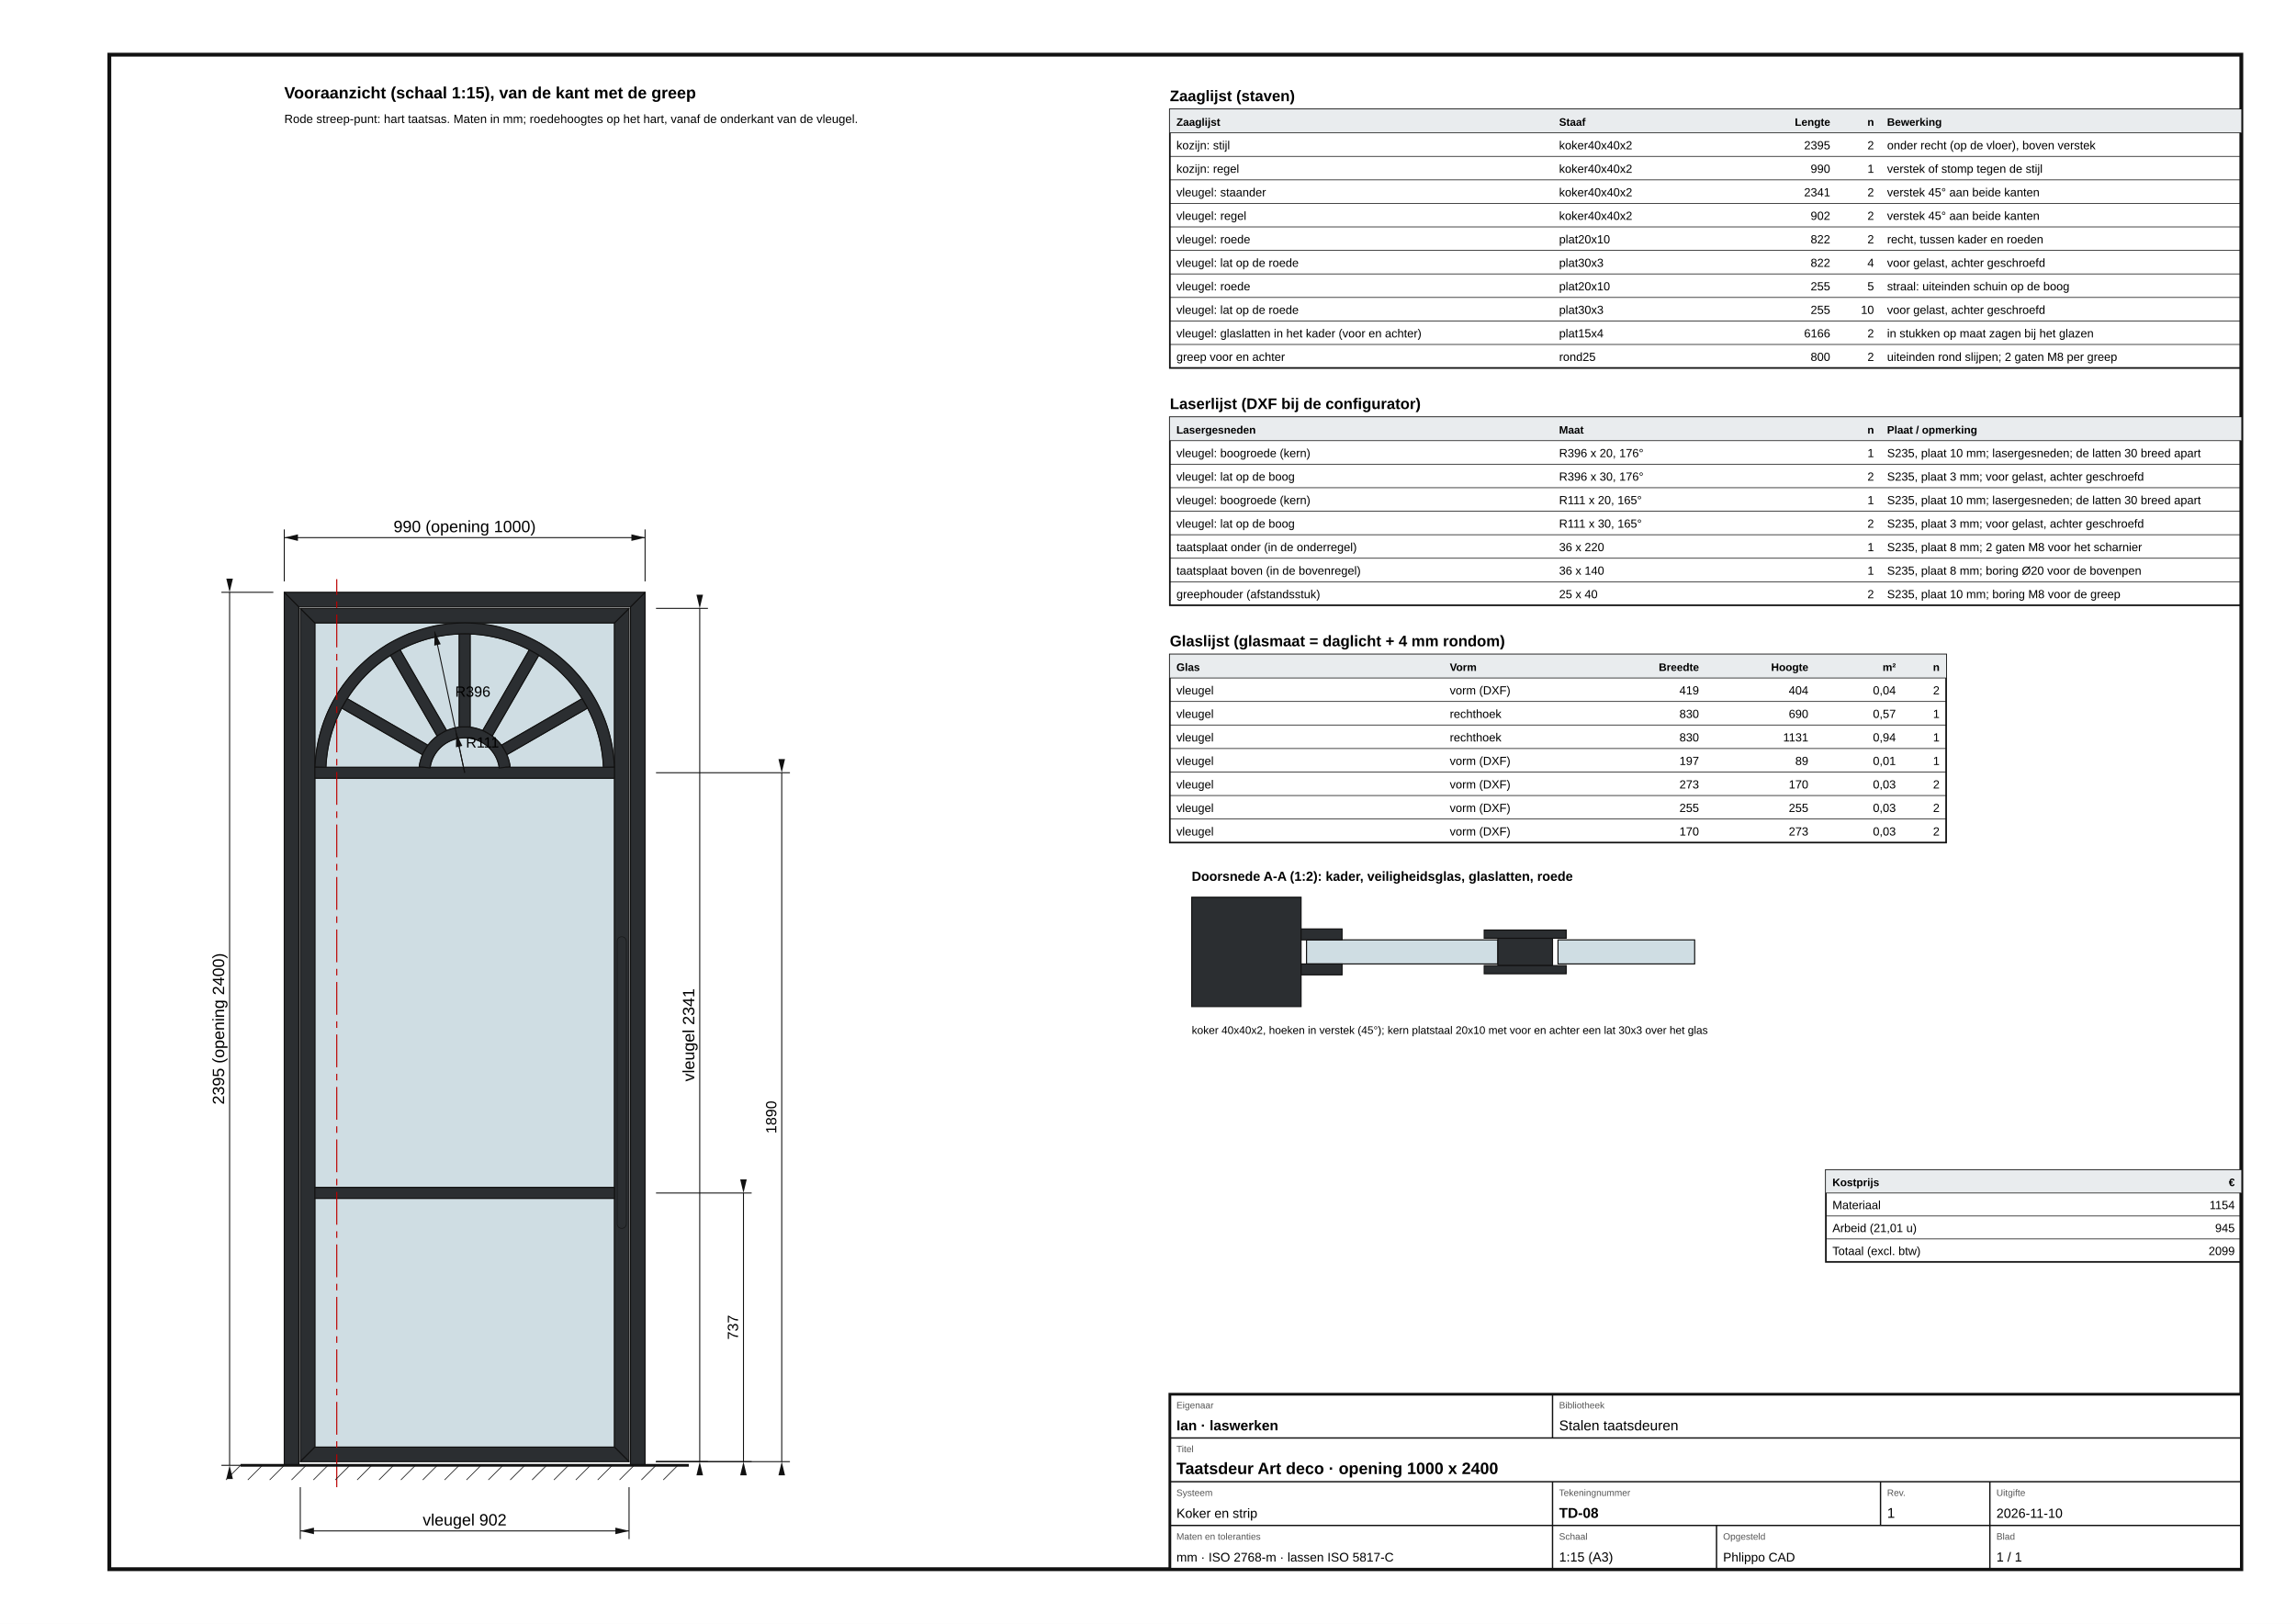
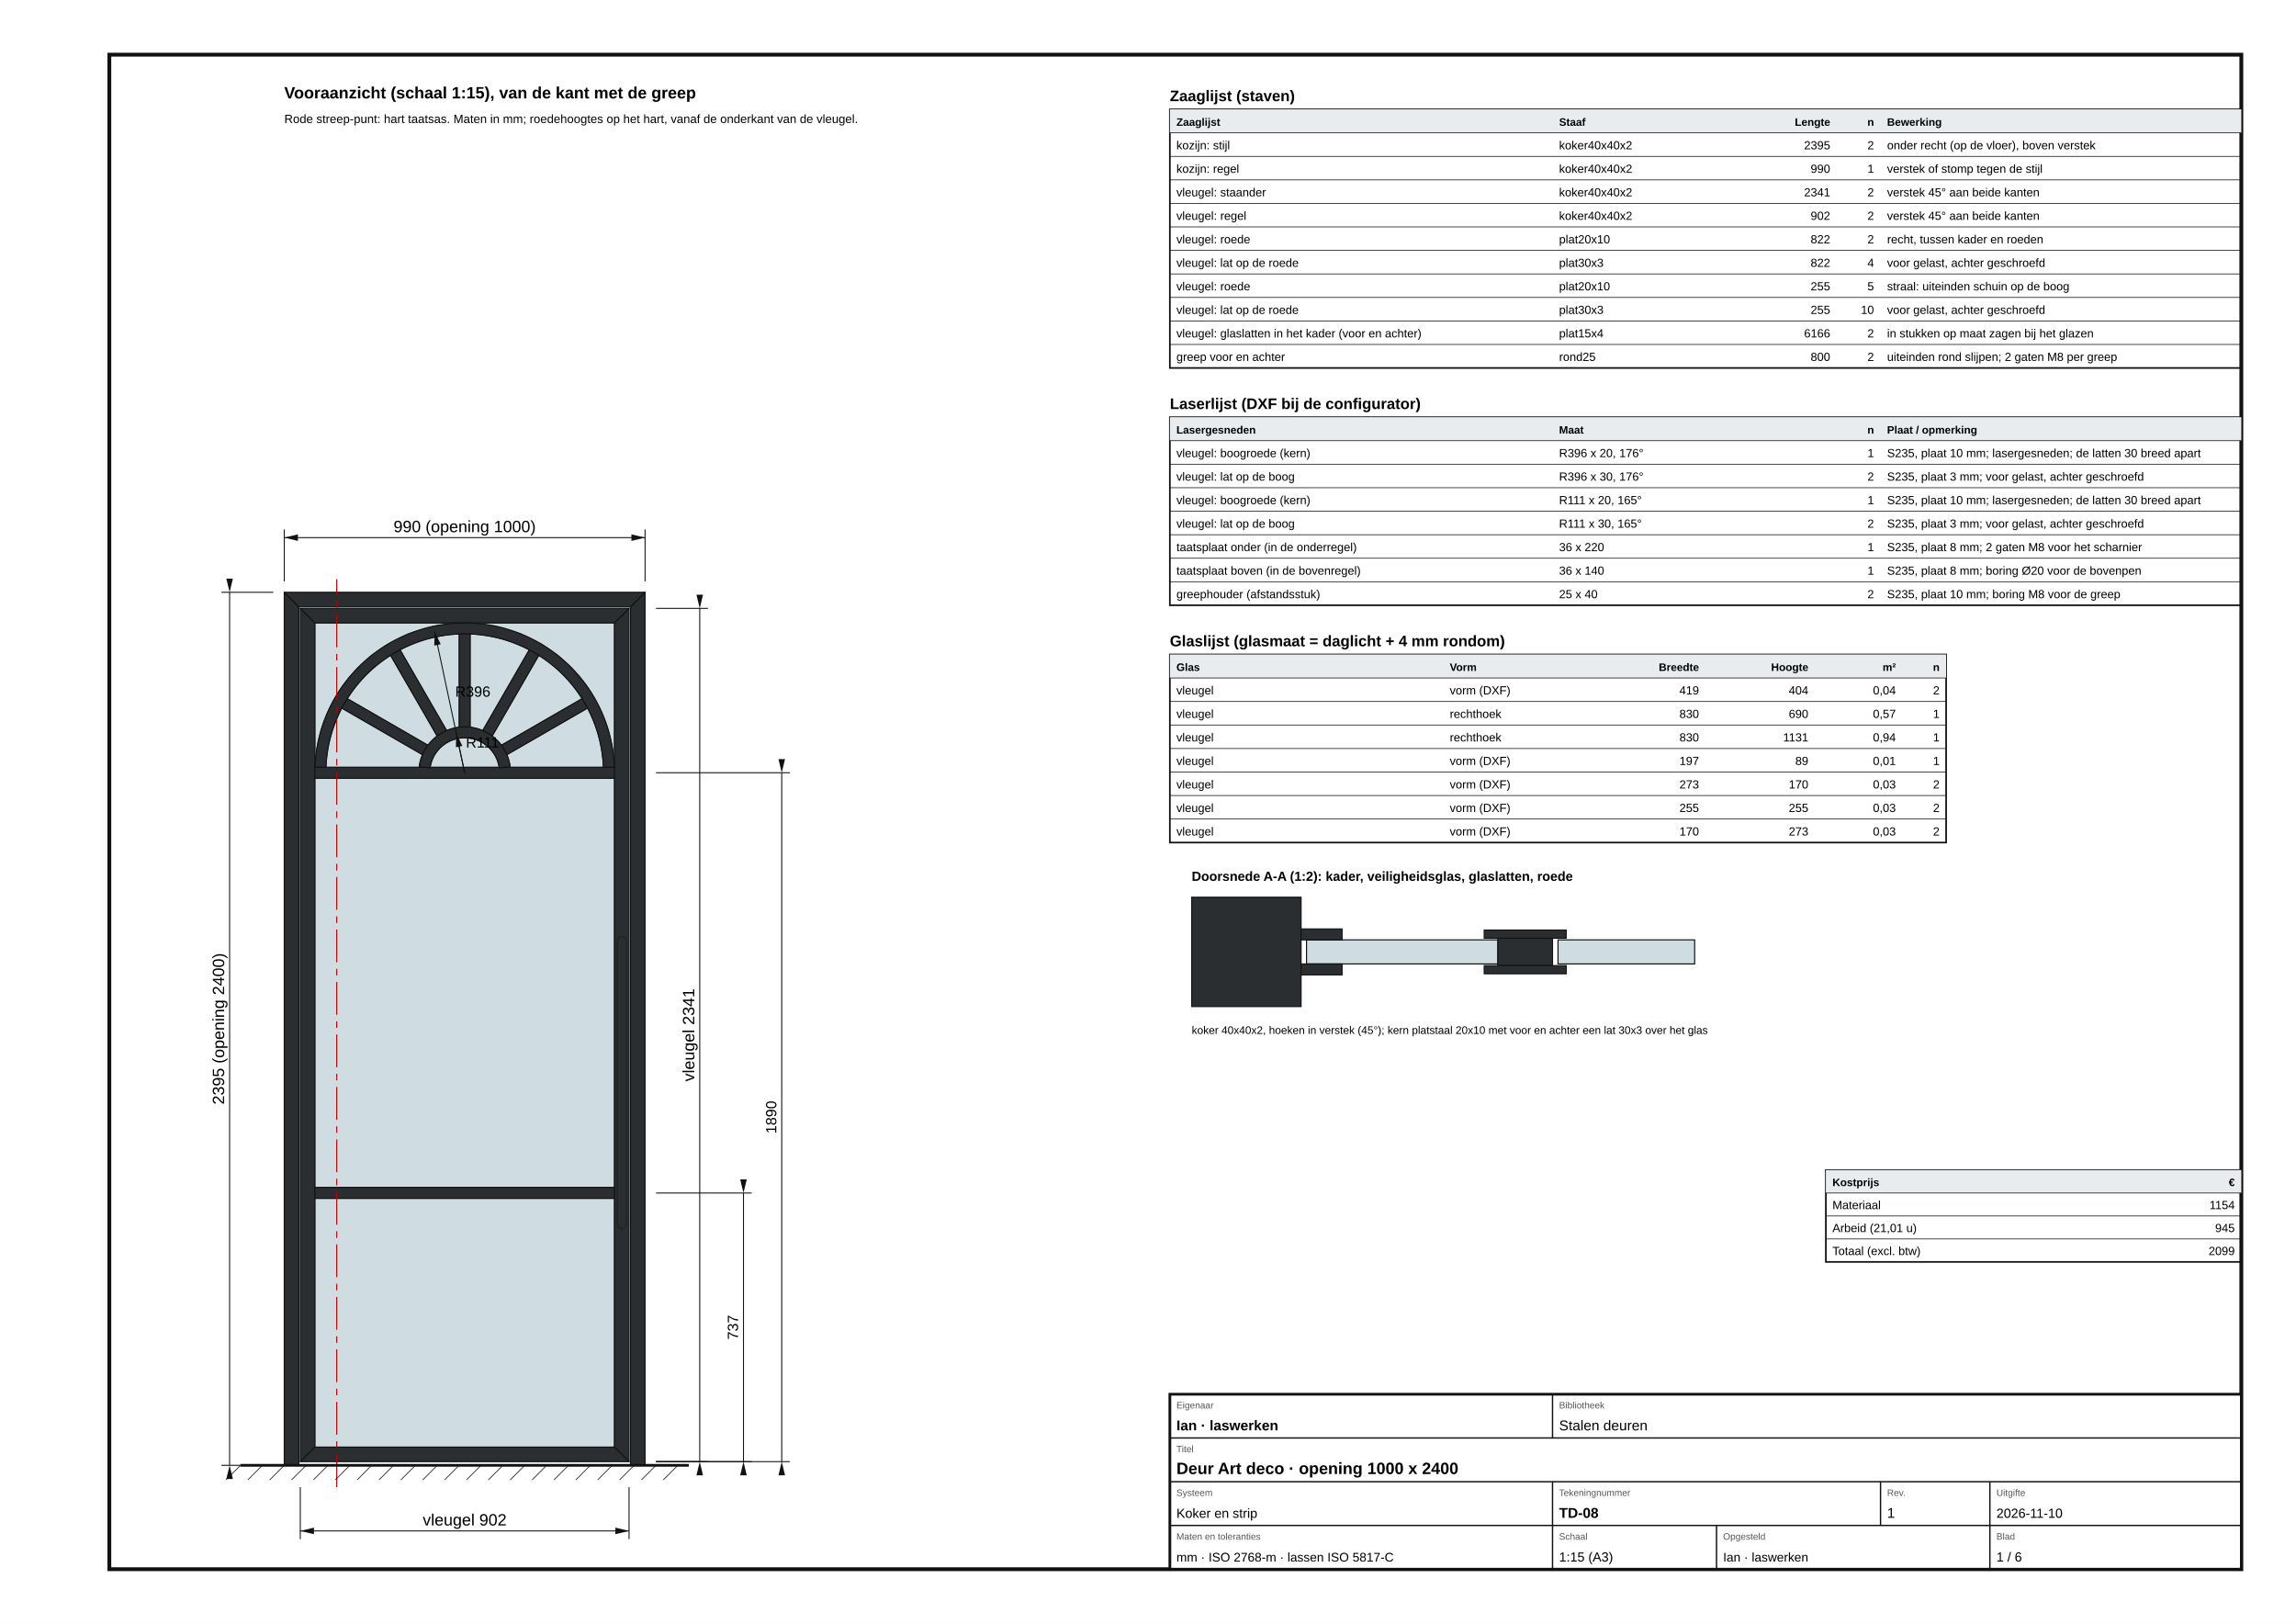
<svg xmlns="http://www.w3.org/2000/svg" viewBox="0 0 420 297" width="420mm" height="297mm" font-family="Arial, Helvetica, sans-serif">
  <rect width="420" height="297" fill="#fff" />
  <rect x="20" y="10" width="390" height="277" fill="none" stroke="#111" stroke-width="0.7" />
  <polygon points="57.6,140.33 57.62,140.33 57.89,137.35 57.91,137.23 57.93,137.1 57.95,136.97 57.97,136.83 58,136.68 58.03,136.52 58.06,136.34 58.09,136.16 58.13,135.96 58.18,135.74 58.23,135.51 58.28,135.26 58.35,134.99 58.42,134.69 58.5,134.36 58.6,134 58.71,133.6 58.85,133.16 59.01,132.67 59.2,132.12 59.43,131.5 59.71,130.79 60.06,130 60.49,129.08 61.05,128.03 61.76,126.81 62.7,125.41 63.95,123.79 65.63,121.96 67.88,119.94 70.9,117.84 74.82,115.89 79.63,114.47 85,113.93 57.6,113.93" fill="#cfdde3" stroke="#111" stroke-width="0.15" stroke-linejoin="round" />
  <polygon points="85,113.93 90.37,114.47 95.18,115.89 99.1,117.84 102.12,119.94 104.37,121.96 106.05,123.79 107.3,125.41 108.24,126.81 108.95,128.03 109.51,129.08 109.94,130 110.29,130.79 110.57,131.5 110.8,132.12 110.99,132.67 111.15,133.16 111.29,133.6 111.4,134 111.5,134.36 111.58,134.69 111.65,134.99 111.72,135.26 111.77,135.51 111.82,135.74 111.87,135.96 111.91,136.16 111.94,136.34 111.97,136.52 112,136.68 112.03,136.83 112.05,136.97 112.07,137.1 112.09,137.23 112.11,137.35 112.38,140.33 112.4,140.33 112.4,113.93" fill="#cfdde3" stroke="#111" stroke-width="0.15" stroke-linejoin="round" />
  <polygon points="57.6,264.67 112.4,264.67 112.4,219.18 57.6,219.18" fill="#cfdde3" stroke="#111" stroke-width="0.15" stroke-linejoin="round" />
  <polygon points="57.6,217.18 112.4,217.18 112.4,142.33 57.6,142.33" fill="#cfdde3" stroke="#111" stroke-width="0.15" stroke-linejoin="round" />
  <polygon points="90.36,137.85 90.27,137.71 90.17,137.58 90.07,137.44 89.97,137.31 89.86,137.18 89.75,137.06 89.64,136.93 89.52,136.81 89.4,136.7 89.28,136.58 89.15,136.47 89.02,136.37 88.89,136.26 88.76,136.16 88.62,136.07 88.48,135.97 88.34,135.88 88.2,135.8 88.05,135.72 87.9,135.64 87.75,135.56 87.6,135.49 87.45,135.43 87.29,135.37 87.13,135.31 86.98,135.25 86.82,135.2 86.65,135.16 86.49,135.12 86.33,135.08 86.16,135.05 86,135.02 85.83,135 85.67,134.98 85.5,134.96 85.33,134.95 85.17,134.94 85,134.94 84.83,134.94 84.67,134.95 84.5,134.96 84.33,134.98 84.17,135 84,135.02 83.84,135.05 83.67,135.08 83.51,135.12 83.35,135.16 83.18,135.2 83.02,135.25 82.87,135.31 82.71,135.37 82.55,135.43 82.4,135.49 82.25,135.56 82.1,135.64 81.95,135.72 81.8,135.8 81.66,135.88 81.52,135.97 81.38,136.07 81.24,136.16 81.11,136.26 80.98,136.37 80.85,136.47 80.72,136.58 80.6,136.7 80.48,136.81 80.36,136.93 80.25,137.06 80.14,137.18 80.03,137.31 79.93,137.44 79.83,137.58 79.73,137.71 79.64,137.85 79.55,137.99 79.46,138.14 79.38,138.28 79.3,138.43 79.23,138.58 79.16,138.73 79.09,138.89 79.03,139.04 78.97,139.2 78.92,139.36 78.87,139.52 78.83,139.68 78.78,139.84 78.75,140 78.72,140.17 78.69,140.33 91.31,140.33 91.28,140.17 91.25,140 91.22,139.84 91.17,139.68 91.13,139.52 91.08,139.36 91.03,139.2 90.97,139.04 90.91,138.89 90.84,138.73 90.77,138.58 90.7,138.43 90.62,138.28 90.54,138.14 90.45,137.99" fill="#cfdde3" stroke="#111" stroke-width="0.15" stroke-linejoin="round" />
  <polygon points="109.53,134.76 109.35,134.12 109.16,133.48 108.94,132.85 108.71,132.23 108.47,131.61 108.2,131 107.93,130.4 107.63,129.8 107.48,129.51 92.86,137.95 92.72,138.04 92.79,138.22 92.81,138.25 92.82,138.29 92.83,138.33 92.85,138.37 92.87,138.41 92.88,138.45 92.9,138.5 92.92,138.55 92.94,138.61 92.96,138.67 92.98,138.73 93,138.8 93.03,138.88 93.05,138.97 93.08,139.06 93.11,139.16 93.13,139.26 93.16,139.36 93.18,139.44 93.19,139.52 93.21,139.6 93.22,139.66 93.24,139.73 93.25,139.78 93.26,139.84 93.27,139.89 93.27,139.93 93.28,139.98 93.29,140.02 93.29,140.06 93.3,140.1 93.31,140.13 93.33,140.33 93.5,140.33 110.38,140.33 110.37,140 110.32,139.34 110.26,138.68 110.18,138.02 110.09,137.36 109.97,136.7 109.84,136.05 109.7,135.4" fill="#cfdde3" stroke="#111" stroke-width="0.15" stroke-linejoin="round" />
  <polygon points="103.88,124.34 103.42,123.85 102.96,123.37 102.48,122.91 102,122.46 101.5,122.02 100.98,121.59 100.46,121.18 99.93,120.78 99.39,120.4 98.83,120.03 98.56,119.86 90.12,134.47 90.04,134.62 90.19,134.74 90.22,134.76 90.25,134.79 90.28,134.81 90.31,134.84 90.35,134.87 90.39,134.9 90.42,134.93 90.47,134.97 90.51,135 90.56,135.05 90.61,135.09 90.67,135.14 90.72,135.2 90.79,135.26 90.86,135.32 90.93,135.4 91.01,135.47 91.08,135.54 91.14,135.61 91.19,135.67 91.24,135.72 91.29,135.77 91.33,135.82 91.37,135.87 91.4,135.91 91.44,135.95 91.47,135.98 91.5,136.02 91.52,136.05 91.55,136.08 91.57,136.11 91.59,136.14 91.71,136.3 91.86,136.22 106.48,127.78 106.3,127.5 105.93,126.95 105.55,126.4 105.15,125.87 104.74,125.35 104.31,124.84" fill="#cfdde3" stroke="#111" stroke-width="0.15" stroke-linejoin="round" />
  <polygon points="92.85,117.18 92.21,116.98 91.57,116.8 90.93,116.64 90.28,116.49 89.63,116.36 88.97,116.25 88.32,116.15 87.66,116.07 86.99,116.01 86.33,115.97 86,115.96 86,132.84 86,133 86.2,133.03 86.24,133.03 86.27,133.04 86.31,133.04 86.35,133.05 86.4,133.06 86.45,133.07 86.5,133.08 86.55,133.09 86.61,133.1 86.67,133.11 86.74,133.12 86.81,133.14 86.89,133.16 86.98,133.18 87.07,133.2 87.17,133.23 87.27,133.26 87.37,133.28 87.45,133.31 87.53,133.33 87.6,133.35 87.67,133.38 87.73,133.4 87.78,133.42 87.83,133.43 87.88,133.45 87.93,133.47 87.97,133.48 88.01,133.5 88.04,133.51 88.08,133.53 88.11,133.54 88.3,133.62 88.38,133.47 96.82,118.86 96.53,118.7 95.93,118.41 95.33,118.13 94.72,117.87 94.1,117.62 93.48,117.39" fill="#cfdde3" stroke="#111" stroke-width="0.15" stroke-linejoin="round" />
  <polygon points="79.72,116.49 79.07,116.64 78.43,116.8 77.79,116.98 77.15,117.18 76.52,117.39 75.9,117.62 75.28,117.87 74.67,118.13 74.07,118.41 73.47,118.7 73.18,118.86 81.62,133.47 81.7,133.62 81.89,133.54 81.92,133.53 81.96,133.51 81.99,133.5 82.03,133.48 82.07,133.47 82.12,133.45 82.17,133.43 82.22,133.42 82.27,133.4 82.33,133.38 82.4,133.35 82.47,133.33 82.55,133.31 82.63,133.28 82.73,133.26 82.83,133.23 82.93,133.2 83.02,133.18 83.11,133.16 83.19,133.14 83.26,133.12 83.33,133.11 83.39,133.1 83.45,133.09 83.5,133.08 83.55,133.07 83.6,133.06 83.65,133.05 83.69,133.04 83.73,133.04 83.76,133.03 83.8,133.03 84,133 84,132.84 84,115.96 83.67,115.97 83.01,116.01 82.34,116.07 81.68,116.15 81.03,116.25 80.37,116.36" fill="#cfdde3" stroke="#111" stroke-width="0.15" stroke-linejoin="round" />
  <polygon points="68,122.46 67.52,122.91 67.04,123.37 66.58,123.85 66.12,124.34 65.69,124.84 65.26,125.35 64.85,125.87 64.45,126.4 64.07,126.95 63.7,127.5 63.52,127.78 78.14,136.22 78.29,136.3 78.41,136.14 78.43,136.11 78.45,136.08 78.48,136.05 78.5,136.02 78.53,135.98 78.56,135.95 78.6,135.91 78.63,135.87 78.67,135.82 78.71,135.77 78.76,135.72 78.81,135.67 78.86,135.61 78.92,135.54 78.99,135.47 79.07,135.4 79.14,135.32 79.21,135.26 79.28,135.2 79.33,135.14 79.39,135.09 79.44,135.05 79.49,135 79.53,134.97 79.58,134.93 79.61,134.9 79.65,134.87 79.69,134.84 79.72,134.81 79.75,134.79 79.78,134.76 79.81,134.74 79.96,134.62 79.88,134.47 71.44,119.86 71.17,120.03 70.61,120.4 70.07,120.78 69.54,121.18 69.02,121.59 68.5,122.02" fill="#cfdde3" stroke="#111" stroke-width="0.15" stroke-linejoin="round" />
  <polygon points="60.84,133.48 60.65,134.12 60.47,134.76 60.3,135.4 60.16,136.05 60.03,136.7 59.91,137.36 59.82,138.02 59.74,138.68 59.68,139.34 59.63,140 59.62,140.33 76.5,140.33 76.67,140.33 76.69,140.13 76.7,140.1 76.71,140.06 76.71,140.02 76.72,139.98 76.73,139.93 76.73,139.89 76.74,139.84 76.75,139.78 76.76,139.73 76.78,139.66 76.79,139.6 76.81,139.52 76.82,139.44 76.84,139.36 76.87,139.26 76.89,139.16 76.92,139.06 76.95,138.97 76.97,138.88 77,138.8 77.02,138.73 77.04,138.67 77.06,138.61 77.08,138.55 77.1,138.5 77.12,138.45 77.13,138.41 77.15,138.37 77.17,138.33 77.18,138.29 77.19,138.25 77.21,138.22 77.28,138.04 77.14,137.95 62.52,129.51 62.37,129.8 62.07,130.4 61.8,131 61.53,131.61 61.29,132.23 61.06,132.85" fill="#cfdde3" stroke="#111" stroke-width="0.15" stroke-linejoin="round" />
  <polygon points="52,268 52,108.33 54.67,111 54.67,268" fill="#2b2e31" stroke="#111" stroke-width="0.2" stroke-linejoin="round" />
  <polygon points="115.33,268 115.33,111 118,108.33 118,268" fill="#2b2e31" stroke="#111" stroke-width="0.2" stroke-linejoin="round" />
  <polygon points="52,108.33 118,108.33 115.33,111 54.67,111" fill="#2b2e31" stroke="#111" stroke-width="0.2" stroke-linejoin="round" />
  <polygon points="54.93,267.33 54.93,111.27 57.6,113.93 57.6,264.67" fill="#2b2e31" stroke="#111" stroke-width="0.2" stroke-linejoin="round" />
  <polygon points="112.4,264.67 112.4,113.93 115.07,111.27 115.07,267.33" fill="#2b2e31" stroke="#111" stroke-width="0.2" stroke-linejoin="round" />
  <polygon points="57.6,264.67 112.4,264.67 115.07,267.33 54.93,267.33" fill="#2b2e31" stroke="#111" stroke-width="0.2" stroke-linejoin="round" />
  <polygon points="54.93,111.27 115.07,111.27 112.4,113.93 57.6,113.93" fill="#2b2e31" stroke="#111" stroke-width="0.2" stroke-linejoin="round" />
  <polygon points="112.38,140.3 112.33,139.34 112.24,138.39 112.12,137.44 111.97,136.5 111.79,135.57 111.57,134.64 111.32,133.71 111.04,132.8 110.73,131.9 110.38,131.01 110.01,130.13 109.6,129.27 109.17,128.42 108.7,127.59 108.21,126.77 107.69,125.97 107.14,125.19 106.56,124.43 105.96,123.69 105.33,122.97 104.68,122.27 104,121.6 103.31,120.95 102.58,120.32 101.84,119.72 101.08,119.15 100.3,118.6 99.49,118.08 98.68,117.59 97.84,117.13 96.99,116.7 96.12,116.29 95.25,115.92 94.35,115.58 93.45,115.27 92.54,114.99 91.62,114.74 90.69,114.53 89.75,114.35 88.81,114.2 87.86,114.08 86.91,114 85.95,113.95 85,113.93 84.05,113.95 83.09,114 82.14,114.08 81.19,114.2 80.25,114.35 79.31,114.53 78.38,114.74 77.46,114.99 76.55,115.27 75.65,115.58 74.75,115.92 73.88,116.29 73.01,116.7 72.16,117.13 71.32,117.59 70.51,118.08 69.7,118.6 68.92,119.15 68.16,119.72 67.42,120.32 66.69,120.95 66,121.6 65.32,122.27 64.67,122.97 64.04,123.69 63.44,124.43 62.86,125.19 62.31,125.97 61.79,126.77 61.3,127.59 60.83,128.42 60.4,129.27 59.99,130.13 59.62,131.01 59.27,131.9 58.96,132.8 58.68,133.71 58.43,134.64 58.21,135.57 58.03,136.5 57.88,137.44 57.76,138.39 57.67,139.34 57.62,140.3 59.62,140.37 59.67,139.49 59.75,138.61 59.86,137.73 60,136.85 60.17,135.99 60.37,135.13 60.6,134.27 60.86,133.43 61.15,132.59 61.47,131.76 61.82,130.95 62.19,130.15 62.6,129.36 63.03,128.59 63.49,127.83 63.97,127.09 64.48,126.37 65.01,125.66 65.57,124.97 66.15,124.31 66.76,123.66 67.38,123.04 68.03,122.43 68.7,121.85 69.39,121.3 70.1,120.77 70.82,120.26 71.56,119.78 72.32,119.32 73.1,118.9 73.89,118.49 74.69,118.12 75.5,117.78 76.33,117.46 77.17,117.17 78.01,116.91 78.87,116.68 79.73,116.49 80.6,116.32 81.47,116.18 82.35,116.07 83.23,115.99 84.12,115.95 85,115.93 85.88,115.95 86.77,115.99 87.65,116.07 88.53,116.18 89.4,116.32 90.27,116.49 91.13,116.68 91.99,116.91 92.83,117.17 93.67,117.46 94.5,117.78 95.31,118.12 96.11,118.49 96.9,118.9 97.68,119.32 98.44,119.78 99.18,120.26 99.9,120.77 100.61,121.3 101.3,121.85 101.97,122.43 102.62,123.04 103.24,123.66 103.85,124.31 104.43,124.97 104.99,125.66 105.52,126.37 106.03,127.09 106.51,127.83 106.97,128.59 107.4,129.36 107.81,130.15 108.18,130.95 108.53,131.76 108.85,132.59 109.14,133.43 109.4,134.27 109.63,135.13 109.83,135.99 110,136.85 110.14,137.73 110.25,138.61 110.33,139.49 110.38,140.37" fill="#2b2e31" stroke="#111" stroke-width="0.2" stroke-linejoin="round" />
  <polygon points="57.6,140.33 112.4,140.33 112.4,142.33 57.6,142.33" fill="#2b2e31" stroke="#111" stroke-width="0.2" stroke-linejoin="round" />
  <polygon points="57.6,217.18 112.4,217.18 112.4,219.18 57.6,219.18" fill="#2b2e31" stroke="#111" stroke-width="0.2" stroke-linejoin="round" />
  <polygon points="93.31,140.2 93.27,139.91 93.22,139.63 93.15,139.34 93.08,139.06 93,138.78 92.9,138.51 92.8,138.24 92.69,137.97 92.57,137.71 92.44,137.45 92.3,137.19 92.15,136.94 92,136.7 91.83,136.46 91.66,136.23 91.48,136 91.29,135.78 91.09,135.56 90.89,135.36 90.68,135.16 90.46,134.96 90.24,134.78 90.01,134.6 89.77,134.43 89.53,134.27 89.29,134.12 89.03,133.97 88.78,133.84 88.52,133.71 88.25,133.6 87.98,133.49 87.71,133.39 87.43,133.3 87.15,133.22 86.87,133.15 86.59,133.09 86.3,133.04 86.01,133 85.72,132.97 85.44,132.95 85.15,132.94 84.85,132.94 84.56,132.95 84.28,132.97 83.99,133 83.7,133.04 83.41,133.09 83.13,133.15 82.85,133.22 82.57,133.3 82.29,133.39 82.02,133.49 81.75,133.6 81.48,133.71 81.22,133.84 80.97,133.97 80.71,134.12 80.47,134.27 80.23,134.43 79.99,134.6 79.76,134.78 79.54,134.96 79.32,135.16 79.11,135.36 78.91,135.56 78.71,135.78 78.52,136 78.34,136.23 78.17,136.46 78,136.7 77.85,136.94 77.7,137.19 77.56,137.45 77.43,137.71 77.31,137.97 77.2,138.24 77.1,138.51 77,138.78 76.92,139.06 76.85,139.34 76.78,139.63 76.73,139.91 76.69,140.2 78.67,140.47 78.7,140.25 78.74,140.03 78.79,139.82 78.85,139.6 78.91,139.39 78.98,139.18 79.06,138.98 79.14,138.77 79.24,138.57 79.33,138.37 79.44,138.18 79.55,137.99 79.67,137.8 79.8,137.62 79.93,137.44 80.07,137.27 80.21,137.1 80.36,136.94 80.51,136.78 80.67,136.63 80.84,136.48 81.01,136.34 81.18,136.21 81.36,136.08 81.55,135.95 81.74,135.84 81.93,135.73 82.12,135.63 82.32,135.53 82.52,135.44 82.73,135.36 82.94,135.28 83.15,135.22 83.36,135.16 83.58,135.1 83.79,135.06 84.01,135.02 84.23,134.99 84.45,134.97 84.67,134.95 84.89,134.94 85.11,134.94 85.33,134.95 85.55,134.97 85.77,134.99 85.99,135.02 86.21,135.06 86.42,135.1 86.64,135.16 86.85,135.22 87.06,135.28 87.27,135.36 87.48,135.44 87.68,135.53 87.88,135.63 88.07,135.73 88.26,135.84 88.45,135.95 88.64,136.08 88.82,136.21 88.99,136.34 89.16,136.48 89.33,136.63 89.49,136.78 89.64,136.94 89.79,137.1 89.93,137.27 90.07,137.44 90.2,137.62 90.33,137.8 90.45,137.99 90.56,138.18 90.67,138.37 90.76,138.57 90.86,138.77 90.94,138.98 91.02,139.18 91.09,139.39 91.15,139.6 91.21,139.82 91.26,140.03 91.3,140.25 91.33,140.47" fill="#2b2e31" stroke="#111" stroke-width="0.2" stroke-linejoin="round" />
  <polygon points="91.77,136.27 106.48,127.78 107.48,129.51 92.77,138" fill="#2b2e31" stroke="#111" stroke-width="0.2" stroke-linejoin="round" />
  <polygon points="88.33,133.57 96.82,118.85 98.56,119.85 90.06,134.57" fill="#2b2e31" stroke="#111" stroke-width="0.2" stroke-linejoin="round" />
  <polygon points="84,132.94 84,115.95 86,115.95 86,132.94" fill="#2b2e31" stroke="#111" stroke-width="0.2" stroke-linejoin="round" />
  <polygon points="79.94,134.57 71.44,119.85 73.18,118.85 81.67,133.57" fill="#2b2e31" stroke="#111" stroke-width="0.2" stroke-linejoin="round" />
  <polygon points="77.23,138 62.52,129.51 63.52,127.78 78.23,136.27" fill="#2b2e31" stroke="#111" stroke-width="0.2" stroke-linejoin="round" />
  <line x1="61.6" y1="272" x2="61.6" y2="105.93" stroke="#b00" stroke-width="0.2" stroke-dasharray="6 1.2 1.2 1.2" />
  <rect x="112.9" y="171.33" width="1.67" height="53.33" rx="0.8" fill="#2b2e31" stroke="#111" stroke-width="0.1" />
  <line x1="44" y1="268" x2="126" y2="268" stroke="#111" stroke-width="0.5" />
  <line x1="44" y1="268" x2="41.33" y2="270.67" stroke="#111" stroke-width="0.13" />
  <line x1="48" y1="268" x2="45.33" y2="270.67" stroke="#111" stroke-width="0.13" />
  <line x1="52" y1="268" x2="49.33" y2="270.67" stroke="#111" stroke-width="0.13" />
  <line x1="56" y1="268" x2="53.33" y2="270.67" stroke="#111" stroke-width="0.13" />
  <line x1="60" y1="268" x2="57.33" y2="270.67" stroke="#111" stroke-width="0.13" />
  <line x1="64" y1="268" x2="61.33" y2="270.67" stroke="#111" stroke-width="0.13" />
  <line x1="68" y1="268" x2="65.33" y2="270.67" stroke="#111" stroke-width="0.13" />
  <line x1="72" y1="268" x2="69.33" y2="270.67" stroke="#111" stroke-width="0.13" />
  <line x1="76" y1="268" x2="73.33" y2="270.67" stroke="#111" stroke-width="0.13" />
  <line x1="80" y1="268" x2="77.33" y2="270.67" stroke="#111" stroke-width="0.13" />
  <line x1="84" y1="268" x2="81.33" y2="270.67" stroke="#111" stroke-width="0.13" />
  <line x1="88" y1="268" x2="85.33" y2="270.67" stroke="#111" stroke-width="0.13" />
  <line x1="92" y1="268" x2="89.33" y2="270.67" stroke="#111" stroke-width="0.13" />
  <line x1="96" y1="268" x2="93.33" y2="270.67" stroke="#111" stroke-width="0.13" />
  <line x1="100" y1="268" x2="97.33" y2="270.67" stroke="#111" stroke-width="0.13" />
  <line x1="104" y1="268" x2="101.33" y2="270.67" stroke="#111" stroke-width="0.13" />
  <line x1="108" y1="268" x2="105.33" y2="270.67" stroke="#111" stroke-width="0.13" />
  <line x1="112" y1="268" x2="109.33" y2="270.67" stroke="#111" stroke-width="0.13" />
  <line x1="116" y1="268" x2="113.33" y2="270.67" stroke="#111" stroke-width="0.13" />
  <line x1="120" y1="268" x2="117.33" y2="270.67" stroke="#111" stroke-width="0.13" />
  <line x1="124" y1="268" x2="121.33" y2="270.67" stroke="#111" stroke-width="0.13" />
  <line x1="52" y1="106.33" x2="52" y2="96.83" stroke="#111" stroke-width="0.18" />
  <line x1="118" y1="106.33" x2="118" y2="96.83" stroke="#111" stroke-width="0.18" />
  <line x1="52" y1="98.33" x2="118" y2="98.33" stroke="#111" stroke-width="0.18" />
  <polygon points="52,98.33 54.5,98.93 54.5,97.73" fill="#111" />
  <polygon points="118,98.33 115.5,97.73 115.5,98.93" fill="#111" />
  <text x="85" y="97.33" font-size="3" text-anchor="middle">990 (opening 1000)</text>
  <line x1="50" y1="268" x2="40.5" y2="268" stroke="#111" stroke-width="0.18" />
  <line x1="50" y1="108.33" x2="40.5" y2="108.33" stroke="#111" stroke-width="0.18" />
  <line x1="42" y1="268" x2="42" y2="108.33" stroke="#111" stroke-width="0.18" />
  <polygon points="42,268 41.4,270.5 42.6,270.5" fill="#111" />
  <polygon points="42,108.33 42.6,105.83 41.4,105.83" fill="#111" />
  <text x="41" y="188.17" font-size="3" text-anchor="middle" transform="rotate(-90 41 188.17)">2395 (opening 2400)</text>
  <line x1="54.93" y1="272" x2="54.93" y2="281.5" stroke="#111" stroke-width="0.18" />
  <line x1="115.07" y1="272" x2="115.07" y2="281.5" stroke="#111" stroke-width="0.18" />
  <line x1="54.93" y1="280" x2="115.07" y2="280" stroke="#111" stroke-width="0.18" />
  <polygon points="54.93,280 57.43,280.6 57.43,279.4" fill="#111" />
  <polygon points="115.07,280 112.57,279.4 112.57,280.6" fill="#111" />
  <text x="85" y="279" font-size="3" text-anchor="middle">vleugel 902</text>
  <line x1="120" y1="267.33" x2="129.5" y2="267.33" stroke="#111" stroke-width="0.18" />
  <line x1="120" y1="111.27" x2="129.5" y2="111.27" stroke="#111" stroke-width="0.18" />
  <line x1="128" y1="267.33" x2="128" y2="111.27" stroke="#111" stroke-width="0.18" />
  <polygon points="128,267.33 127.4,269.83 128.6,269.83" fill="#111" />
  <polygon points="128,111.27 128.6,108.77 127.4,108.77" fill="#111" />
  <text x="127" y="189.3" font-size="3" text-anchor="middle" transform="rotate(-90 127 189.3)">vleugel 2341</text>
  <line x1="120" y1="267.33" x2="137.5" y2="267.33" stroke="#111" stroke-width="0.18" />
  <line x1="120" y1="218.2" x2="137.5" y2="218.2" stroke="#111" stroke-width="0.18" />
  <line x1="136" y1="267.33" x2="136" y2="218.2" stroke="#111" stroke-width="0.18" />
  <polygon points="136,267.33 135.4,269.83 136.6,269.83" fill="#111" />
  <polygon points="136,218.2 136.6,215.7 135.4,215.7" fill="#111" />
  <text x="135" y="242.77" font-size="2.7" text-anchor="middle" transform="rotate(-90 135 242.77)">737</text>
  <line x1="120" y1="267.33" x2="144.5" y2="267.33" stroke="#111" stroke-width="0.18" />
  <line x1="120" y1="141.33" x2="144.5" y2="141.33" stroke="#111" stroke-width="0.18" />
  <line x1="143" y1="267.33" x2="143" y2="141.33" stroke="#111" stroke-width="0.18" />
  <polygon points="143,267.33 142.4,269.83 143.6,269.83" fill="#111" />
  <polygon points="143,141.33 143.6,138.83 142.4,138.83" fill="#111" />
  <text x="142" y="204.33" font-size="2.7" text-anchor="middle" transform="rotate(-90 142 204.33)">1890</text>
  <line x1="85" y1="141.33" x2="79.51" y2="115.51" stroke="#111" stroke-width="0.18" />
  <polygon points="79.51,115.51 79.44,118.08 80.62,117.83" fill="#111" />
  <text x="83.26" y="127.42" font-size="2.7">R396</text>
  <line x1="85" y1="141.33" x2="83.46" y2="134.1" stroke="#111" stroke-width="0.18" />
  <polygon points="83.46,134.1 83.4,136.67 84.57,136.42" fill="#111" />
  <text x="85.23" y="136.72" font-size="2.7">R111</text>
  <text x="52" y="18" font-size="3" font-weight="700">Vooraanzicht (schaal 1:15), van de kant met de greep</text>
  <text x="52" y="22.5" font-size="2.2">Rode streep-punt: hart taatsas. Maten in mm; roedehoogtes op het hart, vanaf de onderkant van de vleugel.</text>
  <text x="214" y="18.5" font-size="2.8" font-weight="700">Zaaglijst (staven)</text>
  <rect x="214" y="20" width="196" height="47.3" fill="none" stroke="#111" stroke-width="0.3" />
  <rect x="214" y="20" width="196" height="4.3" fill="#e9ecee" stroke="none" />
  <text x="215.2" y="23.01" font-size="1.978" font-weight="700">Zaaglijst</text>
  <text x="285.2" y="23.01" font-size="1.978" font-weight="700">Staaf</text>
  <text x="334.8" y="23.01" font-size="1.978" text-anchor="end" font-weight="700">Lengte</text>
  <text x="342.8" y="23.01" font-size="1.978" text-anchor="end" font-weight="700">n</text>
  <text x="345.2" y="23.01" font-size="1.978" font-weight="700">Bewerking</text>
  <line x1="214" y1="24.3" x2="410" y2="24.3" stroke="#111" stroke-width="0.13" />
  <text x="215.2" y="27.31" font-size="2.15">kozijn: stijl</text>
  <text x="285.2" y="27.31" font-size="2.15">koker40x40x2</text>
  <text x="334.8" y="27.31" font-size="2.15" text-anchor="end">2395</text>
  <text x="342.8" y="27.31" font-size="2.15" text-anchor="end">2</text>
  <text x="345.2" y="27.31" font-size="2.15">onder recht (op de vloer), boven verstek</text>
  <line x1="214" y1="28.6" x2="410" y2="28.6" stroke="#111" stroke-width="0.13" />
  <text x="215.2" y="31.61" font-size="2.15">kozijn: regel</text>
  <text x="285.2" y="31.61" font-size="2.15">koker40x40x2</text>
  <text x="334.8" y="31.61" font-size="2.15" text-anchor="end">990</text>
  <text x="342.8" y="31.61" font-size="2.15" text-anchor="end">1</text>
  <text x="345.2" y="31.61" font-size="2.15">verstek of stomp tegen de stijl</text>
  <line x1="214" y1="32.9" x2="410" y2="32.9" stroke="#111" stroke-width="0.13" />
  <text x="215.2" y="35.91" font-size="2.15">vleugel: staander</text>
  <text x="285.2" y="35.91" font-size="2.15">koker40x40x2</text>
  <text x="334.8" y="35.91" font-size="2.15" text-anchor="end">2341</text>
  <text x="342.8" y="35.91" font-size="2.15" text-anchor="end">2</text>
  <text x="345.2" y="35.91" font-size="2.15">verstek 45° aan beide kanten</text>
  <line x1="214" y1="37.2" x2="410" y2="37.2" stroke="#111" stroke-width="0.13" />
  <text x="215.2" y="40.21" font-size="2.15">vleugel: regel</text>
  <text x="285.2" y="40.21" font-size="2.15">koker40x40x2</text>
  <text x="334.8" y="40.21" font-size="2.15" text-anchor="end">902</text>
  <text x="342.8" y="40.21" font-size="2.15" text-anchor="end">2</text>
  <text x="345.2" y="40.21" font-size="2.15">verstek 45° aan beide kanten</text>
  <line x1="214" y1="41.5" x2="410" y2="41.5" stroke="#111" stroke-width="0.13" />
  <text x="215.2" y="44.51" font-size="2.15">vleugel: roede</text>
  <text x="285.2" y="44.51" font-size="2.15">plat20x10</text>
  <text x="334.8" y="44.51" font-size="2.15" text-anchor="end">822</text>
  <text x="342.8" y="44.51" font-size="2.15" text-anchor="end">2</text>
  <text x="345.2" y="44.51" font-size="2.15">recht, tussen kader en roeden</text>
  <line x1="214" y1="45.8" x2="410" y2="45.8" stroke="#111" stroke-width="0.13" />
  <text x="215.2" y="48.81" font-size="2.15">vleugel: lat op de roede</text>
  <text x="285.2" y="48.81" font-size="2.15">plat30x3</text>
  <text x="334.8" y="48.81" font-size="2.15" text-anchor="end">822</text>
  <text x="342.8" y="48.81" font-size="2.15" text-anchor="end">4</text>
  <text x="345.2" y="48.81" font-size="2.15">voor gelast, achter geschroefd</text>
  <line x1="214" y1="50.1" x2="410" y2="50.1" stroke="#111" stroke-width="0.13" />
  <text x="215.2" y="53.11" font-size="2.15">vleugel: roede</text>
  <text x="285.2" y="53.11" font-size="2.15">plat20x10</text>
  <text x="334.8" y="53.11" font-size="2.15" text-anchor="end">255</text>
  <text x="342.8" y="53.11" font-size="2.15" text-anchor="end">5</text>
  <text x="345.2" y="53.11" font-size="2.15">straal: uiteinden schuin op de boog</text>
  <line x1="214" y1="54.4" x2="410" y2="54.4" stroke="#111" stroke-width="0.13" />
  <text x="215.2" y="57.41" font-size="2.15">vleugel: lat op de roede</text>
  <text x="285.2" y="57.41" font-size="2.15">plat30x3</text>
  <text x="334.8" y="57.41" font-size="2.15" text-anchor="end">255</text>
  <text x="342.8" y="57.41" font-size="2.15" text-anchor="end">10</text>
  <text x="345.2" y="57.41" font-size="2.15">voor gelast, achter geschroefd</text>
  <line x1="214" y1="58.7" x2="410" y2="58.7" stroke="#111" stroke-width="0.13" />
  <text x="215.2" y="61.71" font-size="2.15">vleugel: glaslatten in het kader (voor en achter)</text>
  <text x="285.2" y="61.71" font-size="2.15">plat15x4</text>
  <text x="334.8" y="61.71" font-size="2.15" text-anchor="end">6166</text>
  <text x="342.8" y="61.71" font-size="2.15" text-anchor="end">2</text>
  <text x="345.2" y="61.71" font-size="2.15">in stukken op maat zagen bij het glazen</text>
  <line x1="214" y1="63" x2="410" y2="63" stroke="#111" stroke-width="0.13" />
  <text x="215.2" y="66.01" font-size="2.15">greep voor en achter</text>
  <text x="285.2" y="66.01" font-size="2.15">rond25</text>
  <text x="334.8" y="66.01" font-size="2.15" text-anchor="end">800</text>
  <text x="342.8" y="66.01" font-size="2.15" text-anchor="end">2</text>
  <text x="345.2" y="66.01" font-size="2.15">uiteinden rond slijpen; 2 gaten M8 per greep</text>
  <text x="214" y="74.8" font-size="2.8" font-weight="700">Laserlijst (DXF bij de configurator)</text>
  <rect x="214" y="76.3" width="196" height="34.4" fill="none" stroke="#111" stroke-width="0.3" />
  <rect x="214" y="76.3" width="196" height="4.3" fill="#e9ecee" stroke="none" />
  <text x="215.2" y="79.31" font-size="1.978" font-weight="700">Lasergesneden</text>
  <text x="285.2" y="79.31" font-size="1.978" font-weight="700">Maat</text>
  <text x="342.8" y="79.31" font-size="1.978" text-anchor="end" font-weight="700">n</text>
  <text x="345.2" y="79.31" font-size="1.978" font-weight="700">Plaat / opmerking</text>
  <line x1="214" y1="80.6" x2="410" y2="80.6" stroke="#111" stroke-width="0.13" />
  <text x="215.2" y="83.61" font-size="2.15">vleugel: boogroede (kern)</text>
  <text x="285.2" y="83.61" font-size="2.15">R396 x 20, 176°</text>
  <text x="342.8" y="83.61" font-size="2.15" text-anchor="end">1</text>
  <text x="345.2" y="83.61" font-size="2.15">S235, plaat 10 mm; lasergesneden; de latten 30 breed apart</text>
  <line x1="214" y1="84.9" x2="410" y2="84.9" stroke="#111" stroke-width="0.13" />
  <text x="215.2" y="87.91" font-size="2.15">vleugel: lat op de boog</text>
  <text x="285.2" y="87.91" font-size="2.15">R396 x 30, 176°</text>
  <text x="342.8" y="87.91" font-size="2.15" text-anchor="end">2</text>
  <text x="345.2" y="87.91" font-size="2.15">S235, plaat 3 mm; voor gelast, achter geschroefd</text>
  <line x1="214" y1="89.2" x2="410" y2="89.2" stroke="#111" stroke-width="0.13" />
  <text x="215.2" y="92.21" font-size="2.15">vleugel: boogroede (kern)</text>
  <text x="285.2" y="92.21" font-size="2.15">R111 x 20, 165°</text>
  <text x="342.8" y="92.21" font-size="2.15" text-anchor="end">1</text>
  <text x="345.2" y="92.21" font-size="2.15">S235, plaat 10 mm; lasergesneden; de latten 30 breed apart</text>
  <line x1="214" y1="93.5" x2="410" y2="93.5" stroke="#111" stroke-width="0.13" />
  <text x="215.2" y="96.51" font-size="2.15">vleugel: lat op de boog</text>
  <text x="285.2" y="96.51" font-size="2.15">R111 x 30, 165°</text>
  <text x="342.8" y="96.51" font-size="2.15" text-anchor="end">2</text>
  <text x="345.2" y="96.51" font-size="2.15">S235, plaat 3 mm; voor gelast, achter geschroefd</text>
  <line x1="214" y1="97.8" x2="410" y2="97.8" stroke="#111" stroke-width="0.13" />
  <text x="215.2" y="100.81" font-size="2.15">taatsplaat onder (in de onderregel)</text>
  <text x="285.2" y="100.81" font-size="2.15">36 x 220</text>
  <text x="342.8" y="100.81" font-size="2.15" text-anchor="end">1</text>
  <text x="345.2" y="100.81" font-size="2.15">S235, plaat 8 mm; 2 gaten M8 voor het scharnier</text>
  <line x1="214" y1="102.1" x2="410" y2="102.1" stroke="#111" stroke-width="0.13" />
  <text x="215.2" y="105.11" font-size="2.15">taatsplaat boven (in de bovenregel)</text>
  <text x="285.2" y="105.11" font-size="2.15">36 x 140</text>
  <text x="342.8" y="105.11" font-size="2.15" text-anchor="end">1</text>
  <text x="345.2" y="105.11" font-size="2.15">S235, plaat 8 mm; boring Ø20 voor de bovenpen</text>
  <line x1="214" y1="106.4" x2="410" y2="106.4" stroke="#111" stroke-width="0.13" />
  <text x="215.2" y="109.41" font-size="2.15">greephouder (afstandsstuk)</text>
  <text x="285.2" y="109.41" font-size="2.15">25 x 40</text>
  <text x="342.8" y="109.41" font-size="2.15" text-anchor="end">2</text>
  <text x="345.2" y="109.41" font-size="2.15">S235, plaat 10 mm; boring M8 voor de greep</text>
  <text x="214" y="118.2" font-size="2.8" font-weight="700">Glaslijst (glasmaat = daglicht + 4 mm rondom)</text>
  <rect x="214" y="119.7" width="142" height="34.4" fill="none" stroke="#111" stroke-width="0.3" />
  <rect x="214" y="119.7" width="142" height="4.3" fill="#e9ecee" stroke="none" />
  <text x="215.2" y="122.71" font-size="1.978" font-weight="700">Glas</text>
  <text x="265.2" y="122.71" font-size="1.978" font-weight="700">Vorm</text>
  <text x="310.8" y="122.71" font-size="1.978" text-anchor="end" font-weight="700">Breedte</text>
  <text x="330.8" y="122.71" font-size="1.978" text-anchor="end" font-weight="700">Hoogte</text>
  <text x="346.8" y="122.71" font-size="1.978" text-anchor="end" font-weight="700">m²</text>
  <text x="354.8" y="122.71" font-size="1.978" text-anchor="end" font-weight="700">n</text>
  <line x1="214" y1="124" x2="356" y2="124" stroke="#111" stroke-width="0.13" />
  <text x="215.2" y="127.01" font-size="2.15">vleugel</text>
  <text x="265.2" y="127.01" font-size="2.15">vorm (DXF)</text>
  <text x="310.8" y="127.01" font-size="2.15" text-anchor="end">419</text>
  <text x="330.8" y="127.01" font-size="2.15" text-anchor="end">404</text>
  <text x="346.8" y="127.01" font-size="2.15" text-anchor="end">0,04</text>
  <text x="354.8" y="127.01" font-size="2.15" text-anchor="end">2</text>
  <line x1="214" y1="128.3" x2="356" y2="128.3" stroke="#111" stroke-width="0.13" />
  <text x="215.2" y="131.31" font-size="2.15">vleugel</text>
  <text x="265.2" y="131.31" font-size="2.15">rechthoek</text>
  <text x="310.8" y="131.31" font-size="2.15" text-anchor="end">830</text>
  <text x="330.8" y="131.31" font-size="2.15" text-anchor="end">690</text>
  <text x="346.8" y="131.31" font-size="2.15" text-anchor="end">0,57</text>
  <text x="354.8" y="131.31" font-size="2.15" text-anchor="end">1</text>
  <line x1="214" y1="132.6" x2="356" y2="132.6" stroke="#111" stroke-width="0.13" />
  <text x="215.2" y="135.61" font-size="2.15">vleugel</text>
  <text x="265.2" y="135.61" font-size="2.15">rechthoek</text>
  <text x="310.8" y="135.61" font-size="2.15" text-anchor="end">830</text>
  <text x="330.8" y="135.61" font-size="2.15" text-anchor="end">1131</text>
  <text x="346.8" y="135.61" font-size="2.15" text-anchor="end">0,94</text>
  <text x="354.8" y="135.61" font-size="2.15" text-anchor="end">1</text>
  <line x1="214" y1="136.9" x2="356" y2="136.9" stroke="#111" stroke-width="0.13" />
  <text x="215.2" y="139.91" font-size="2.15">vleugel</text>
  <text x="265.2" y="139.91" font-size="2.15">vorm (DXF)</text>
  <text x="310.8" y="139.91" font-size="2.15" text-anchor="end">197</text>
  <text x="330.8" y="139.91" font-size="2.15" text-anchor="end">89</text>
  <text x="346.8" y="139.91" font-size="2.15" text-anchor="end">0,01</text>
  <text x="354.8" y="139.91" font-size="2.15" text-anchor="end">1</text>
  <line x1="214" y1="141.2" x2="356" y2="141.2" stroke="#111" stroke-width="0.13" />
  <text x="215.2" y="144.21" font-size="2.15">vleugel</text>
  <text x="265.2" y="144.21" font-size="2.15">vorm (DXF)</text>
  <text x="310.8" y="144.21" font-size="2.15" text-anchor="end">273</text>
  <text x="330.8" y="144.21" font-size="2.15" text-anchor="end">170</text>
  <text x="346.8" y="144.21" font-size="2.15" text-anchor="end">0,03</text>
  <text x="354.8" y="144.21" font-size="2.15" text-anchor="end">2</text>
  <line x1="214" y1="145.5" x2="356" y2="145.5" stroke="#111" stroke-width="0.13" />
  <text x="215.2" y="148.51" font-size="2.15">vleugel</text>
  <text x="265.2" y="148.51" font-size="2.15">vorm (DXF)</text>
  <text x="310.8" y="148.51" font-size="2.15" text-anchor="end">255</text>
  <text x="330.8" y="148.51" font-size="2.15" text-anchor="end">255</text>
  <text x="346.8" y="148.51" font-size="2.15" text-anchor="end">0,03</text>
  <text x="354.8" y="148.51" font-size="2.15" text-anchor="end">2</text>
  <line x1="214" y1="149.8" x2="356" y2="149.8" stroke="#111" stroke-width="0.13" />
  <text x="215.2" y="152.81" font-size="2.15">vleugel</text>
  <text x="265.2" y="152.81" font-size="2.15">vorm (DXF)</text>
  <text x="310.8" y="152.81" font-size="2.15" text-anchor="end">170</text>
  <text x="330.8" y="152.81" font-size="2.15" text-anchor="end">273</text>
  <text x="346.8" y="152.81" font-size="2.15" text-anchor="end">0,03</text>
  <text x="354.8" y="152.81" font-size="2.15" text-anchor="end">2</text>
  <rect x="218" y="164.1" width="20" height="20" fill="#2b2e31" stroke="#111" stroke-width="0.2" />
  <rect x="239" y="171.9" width="35" height="4.4" fill="#cfdde3" stroke="#111" stroke-width="0.2" />
  <rect x="238" y="169.9" width="7.5" height="2" fill="#2b2e31" stroke="#111" stroke-width="0.2" />
  <rect x="238" y="176.3" width="7.5" height="2" fill="#2b2e31" stroke="#111" stroke-width="0.2" />
  <rect x="274" y="171.6" width="10" height="5" fill="#2b2e31" stroke="#111" stroke-width="0.2" />
  <rect x="271.5" y="170.1" width="15" height="1.5" fill="#2b2e31" stroke="#111" stroke-width="0.2" />
  <rect x="271.5" y="176.6" width="15" height="1.5" fill="#2b2e31" stroke="#111" stroke-width="0.2" />
  <rect x="285" y="171.9" width="25" height="4.4" fill="#cfdde3" stroke="#111" stroke-width="0.2" />
  <text x="218" y="161.1" font-size="2.4" font-weight="700">Doorsnede A-A (1:2): kader, veiligheidsglas, glaslatten, roede</text>
  <text x="218" y="189.1" font-size="2">koker 40x40x2, hoeken in verstek (45°); kern platstaal 20x10 met voor en achter een lat 30x3 over het glas</text>
  <rect x="334" y="214" width="76" height="16.8" fill="none" stroke="#111" stroke-width="0.3" />
  <rect x="334" y="214" width="76" height="4.2" fill="#e9ecee" stroke="none" />
  <text x="335.2" y="216.94" font-size="1.978" font-weight="700">Kostprijs</text>
  <text x="408.8" y="216.94" font-size="1.978" text-anchor="end" font-weight="700">€</text>
  <line x1="334" y1="218.2" x2="410" y2="218.2" stroke="#111" stroke-width="0.13" />
  <text x="335.2" y="221.14" font-size="2.15">Materiaal</text>
  <text x="408.8" y="221.14" font-size="2.15" text-anchor="end">1154</text>
  <line x1="334" y1="222.4" x2="410" y2="222.4" stroke="#111" stroke-width="0.13" />
  <text x="335.2" y="225.34" font-size="2.15">Arbeid (21,01 u)</text>
  <text x="408.8" y="225.34" font-size="2.15" text-anchor="end">945</text>
  <line x1="334" y1="226.6" x2="410" y2="226.6" stroke="#111" stroke-width="0.13" />
  <text x="335.2" y="229.54" font-size="2.15">Totaal (excl. btw)</text>
  <text x="408.8" y="229.54" font-size="2.15" text-anchor="end">2099</text>
  <rect x="214" y="255" width="196" height="32" fill="#fff" stroke="#111" stroke-width="0.5" />
  <line x1="214" y1="263" x2="410" y2="263" stroke="#111" stroke-width="0.25" />
  <line x1="214" y1="271" x2="410" y2="271" stroke="#111" stroke-width="0.25" />
  <line x1="214" y1="279" x2="410" y2="279" stroke="#111" stroke-width="0.25" />
  <text x="215.2" y="257.6" font-size="1.7" fill="#555">Eigenaar</text>
  <text x="215.2" y="261.6" font-size="2.6" font-weight="700">Ian · laswerken</text>
  <line x1="284" y1="255" x2="284" y2="263" stroke="#111" stroke-width="0.25" />
  <text x="285.2" y="257.6" font-size="1.7" fill="#555">Bibliotheek</text>
-   <text x="285.2" y="261.6" font-size="2.6">Stalen taatsdeuren</text>
+   <text x="285.2" y="261.6" font-size="2.6">Stalen deuren</text>
  <text x="215.2" y="265.6" font-size="1.7" fill="#555">Titel</text>
-   <text x="215.2" y="269.6" font-size="3" font-weight="700">Taatsdeur Art deco · opening 1000 x 2400</text>
+   <text x="215.2" y="269.6" font-size="3" font-weight="700">Deur Art deco · opening 1000 x 2400</text>
  <text x="215.2" y="273.6" font-size="1.7" fill="#555">Systeem</text>
  <text x="215.2" y="277.6" font-size="2.4">Koker en strip</text>
  <line x1="284" y1="271" x2="284" y2="279" stroke="#111" stroke-width="0.25" />
  <text x="285.2" y="273.6" font-size="1.7" fill="#555">Tekeningnummer</text>
  <text x="285.2" y="277.6" font-size="2.6" font-weight="700">TD-08</text>
  <line x1="344" y1="271" x2="344" y2="279" stroke="#111" stroke-width="0.25" />
  <text x="345.2" y="273.6" font-size="1.7" fill="#555">Rev.</text>
  <text x="345.2" y="277.6" font-size="2.6">1</text>
  <line x1="364" y1="271" x2="364" y2="279" stroke="#111" stroke-width="0.25" />
  <text x="365.2" y="273.6" font-size="1.7" fill="#555">Uitgifte</text>
  <text x="365.2" y="277.6" font-size="2.4">2026-11-10</text>
  <text x="215.2" y="281.6" font-size="1.7" fill="#555">Maten en toleranties</text>
  <text x="215.2" y="285.6" font-size="2.3">mm · ISO 2768-m · lassen ISO 5817-C</text>
  <line x1="284" y1="279" x2="284" y2="287" stroke="#111" stroke-width="0.25" />
  <text x="285.2" y="281.6" font-size="1.7" fill="#555">Schaal</text>
  <text x="285.2" y="285.6" font-size="2.4">1:15 (A3)</text>
  <line x1="314" y1="279" x2="314" y2="287" stroke="#111" stroke-width="0.25" />
  <text x="315.2" y="281.6" font-size="1.7" fill="#555">Opgesteld</text>
-   <text x="315.2" y="285.6" font-size="2.3">Phlippo CAD</text>
+   <text x="315.2" y="285.6" font-size="2.3">Ian · laswerken</text>
  <line x1="364" y1="279" x2="364" y2="287" stroke="#111" stroke-width="0.25" />
  <text x="365.2" y="281.6" font-size="1.7" fill="#555">Blad</text>
-   <text x="365.2" y="285.6" font-size="2.4">1 / 1</text>
+   <text x="365.2" y="285.6" font-size="2.4">1 / 6</text>
</svg>
